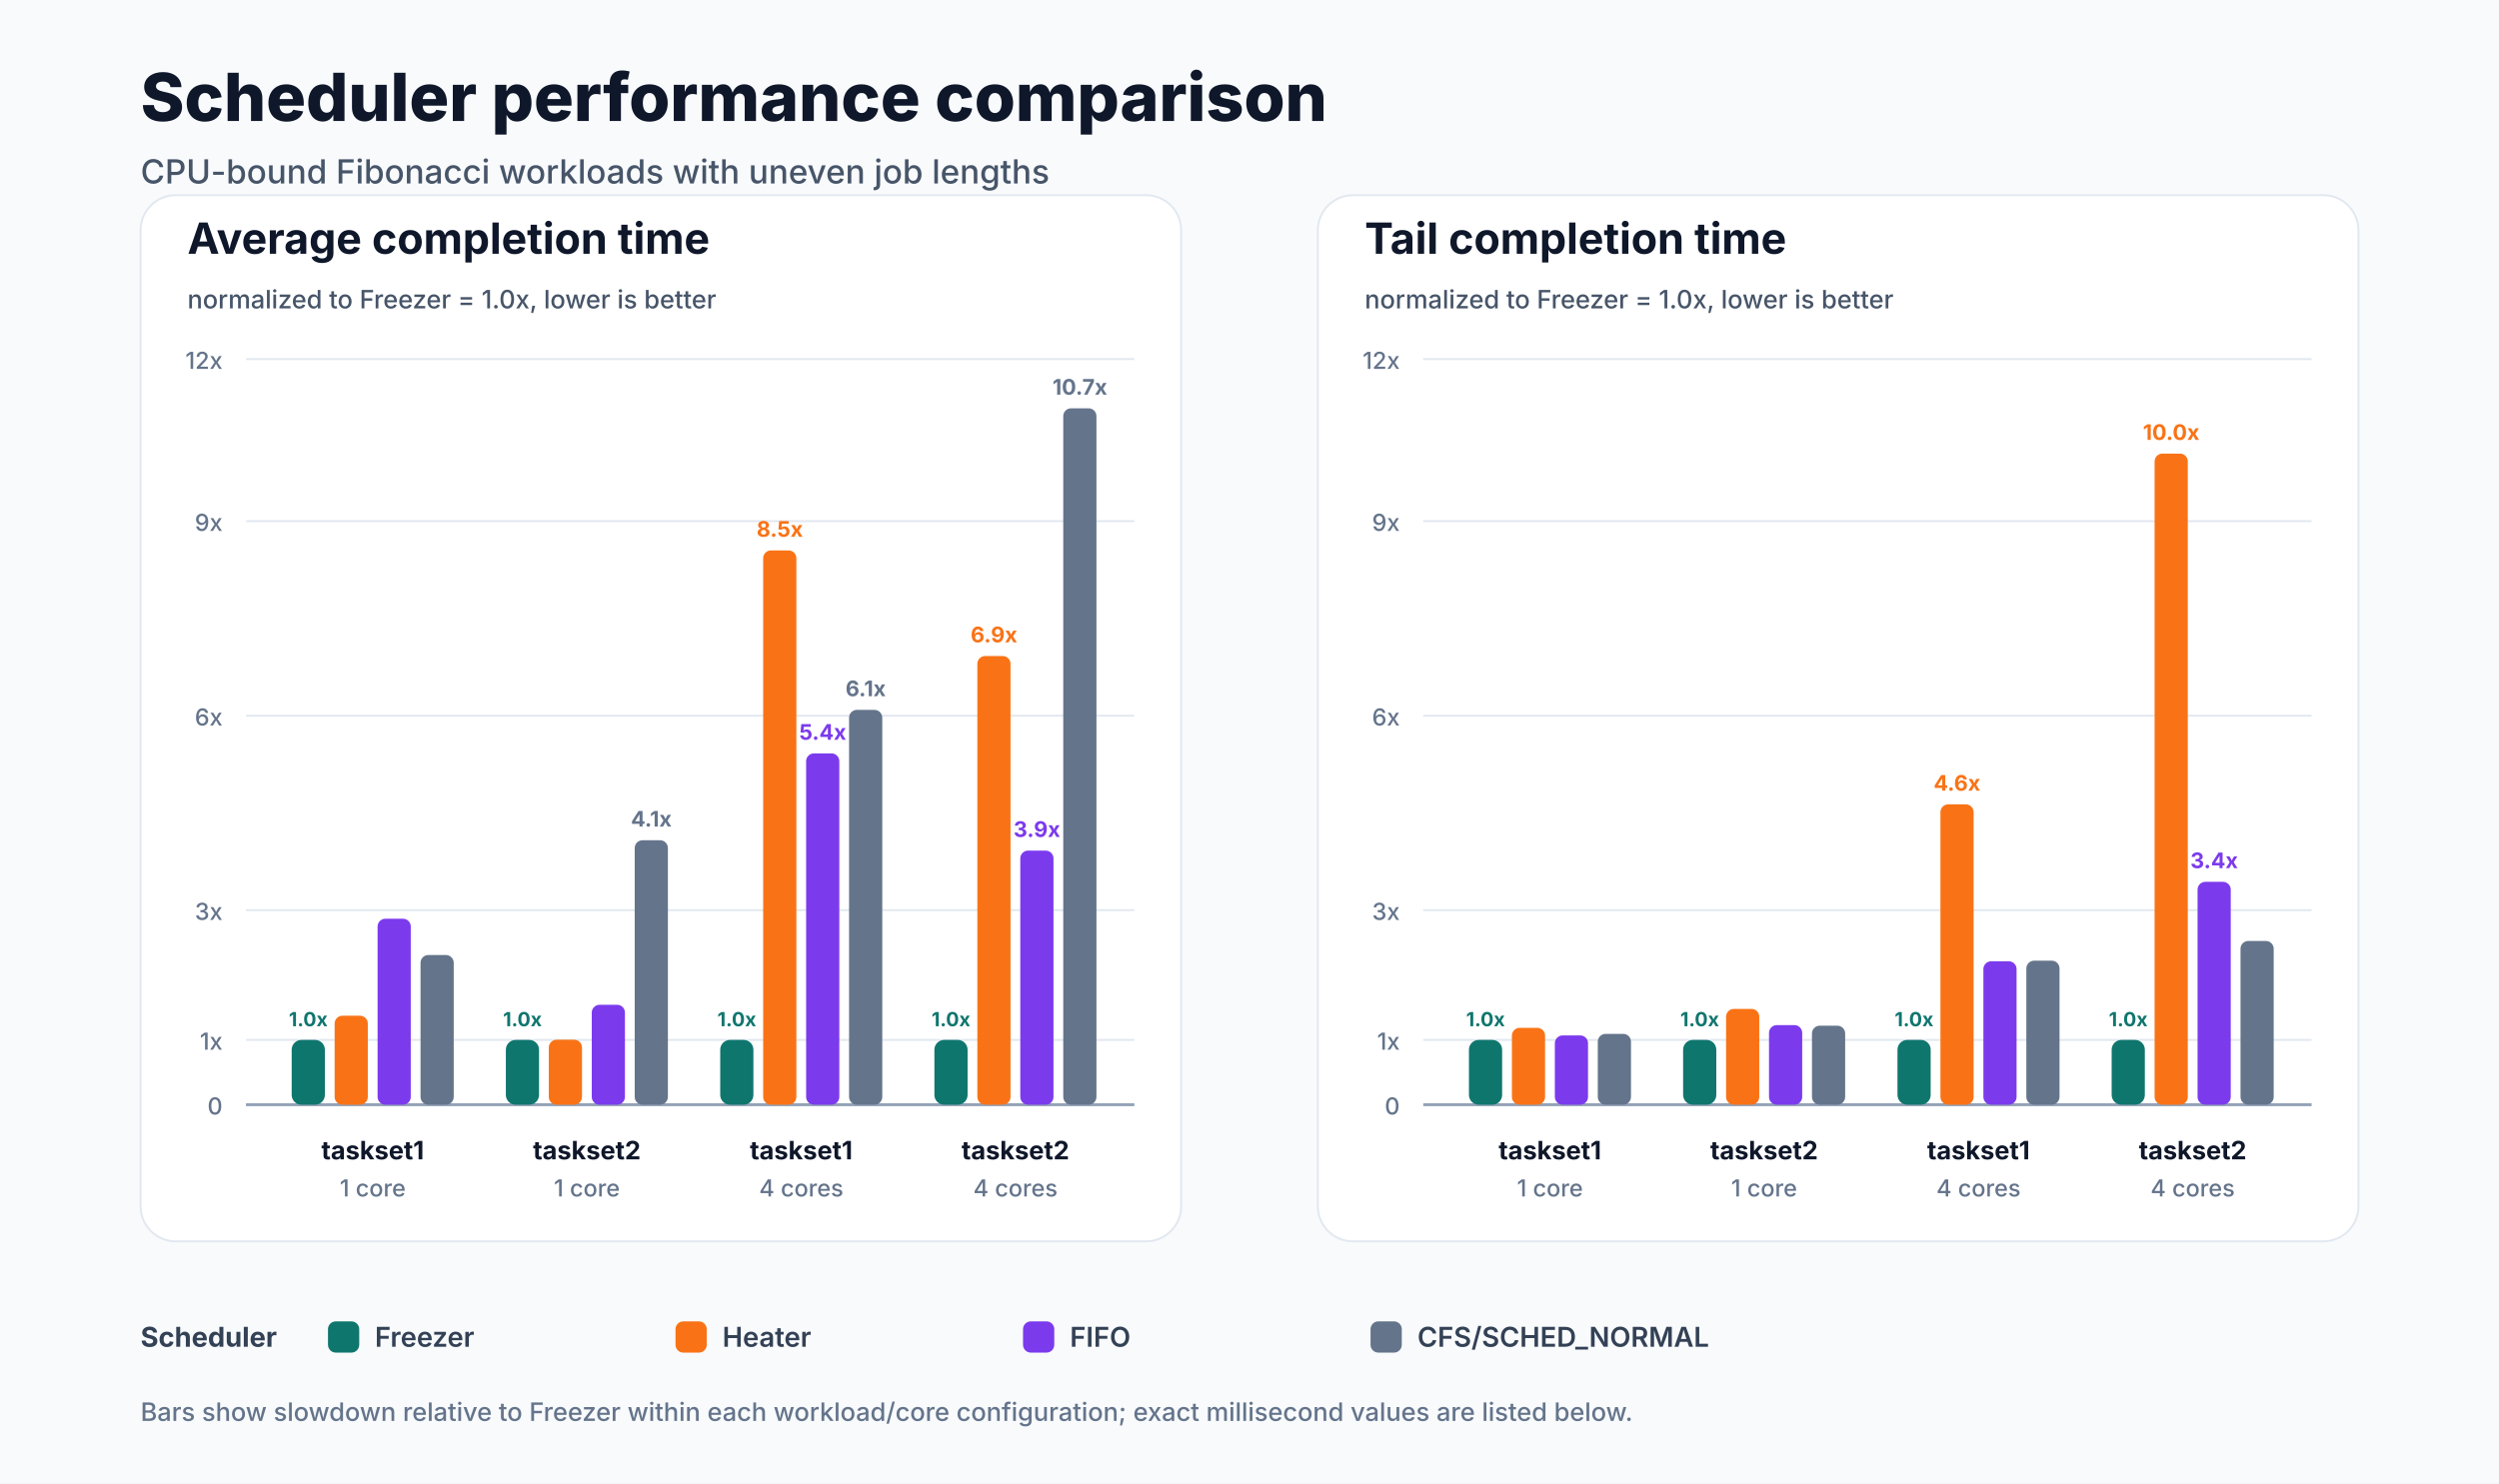
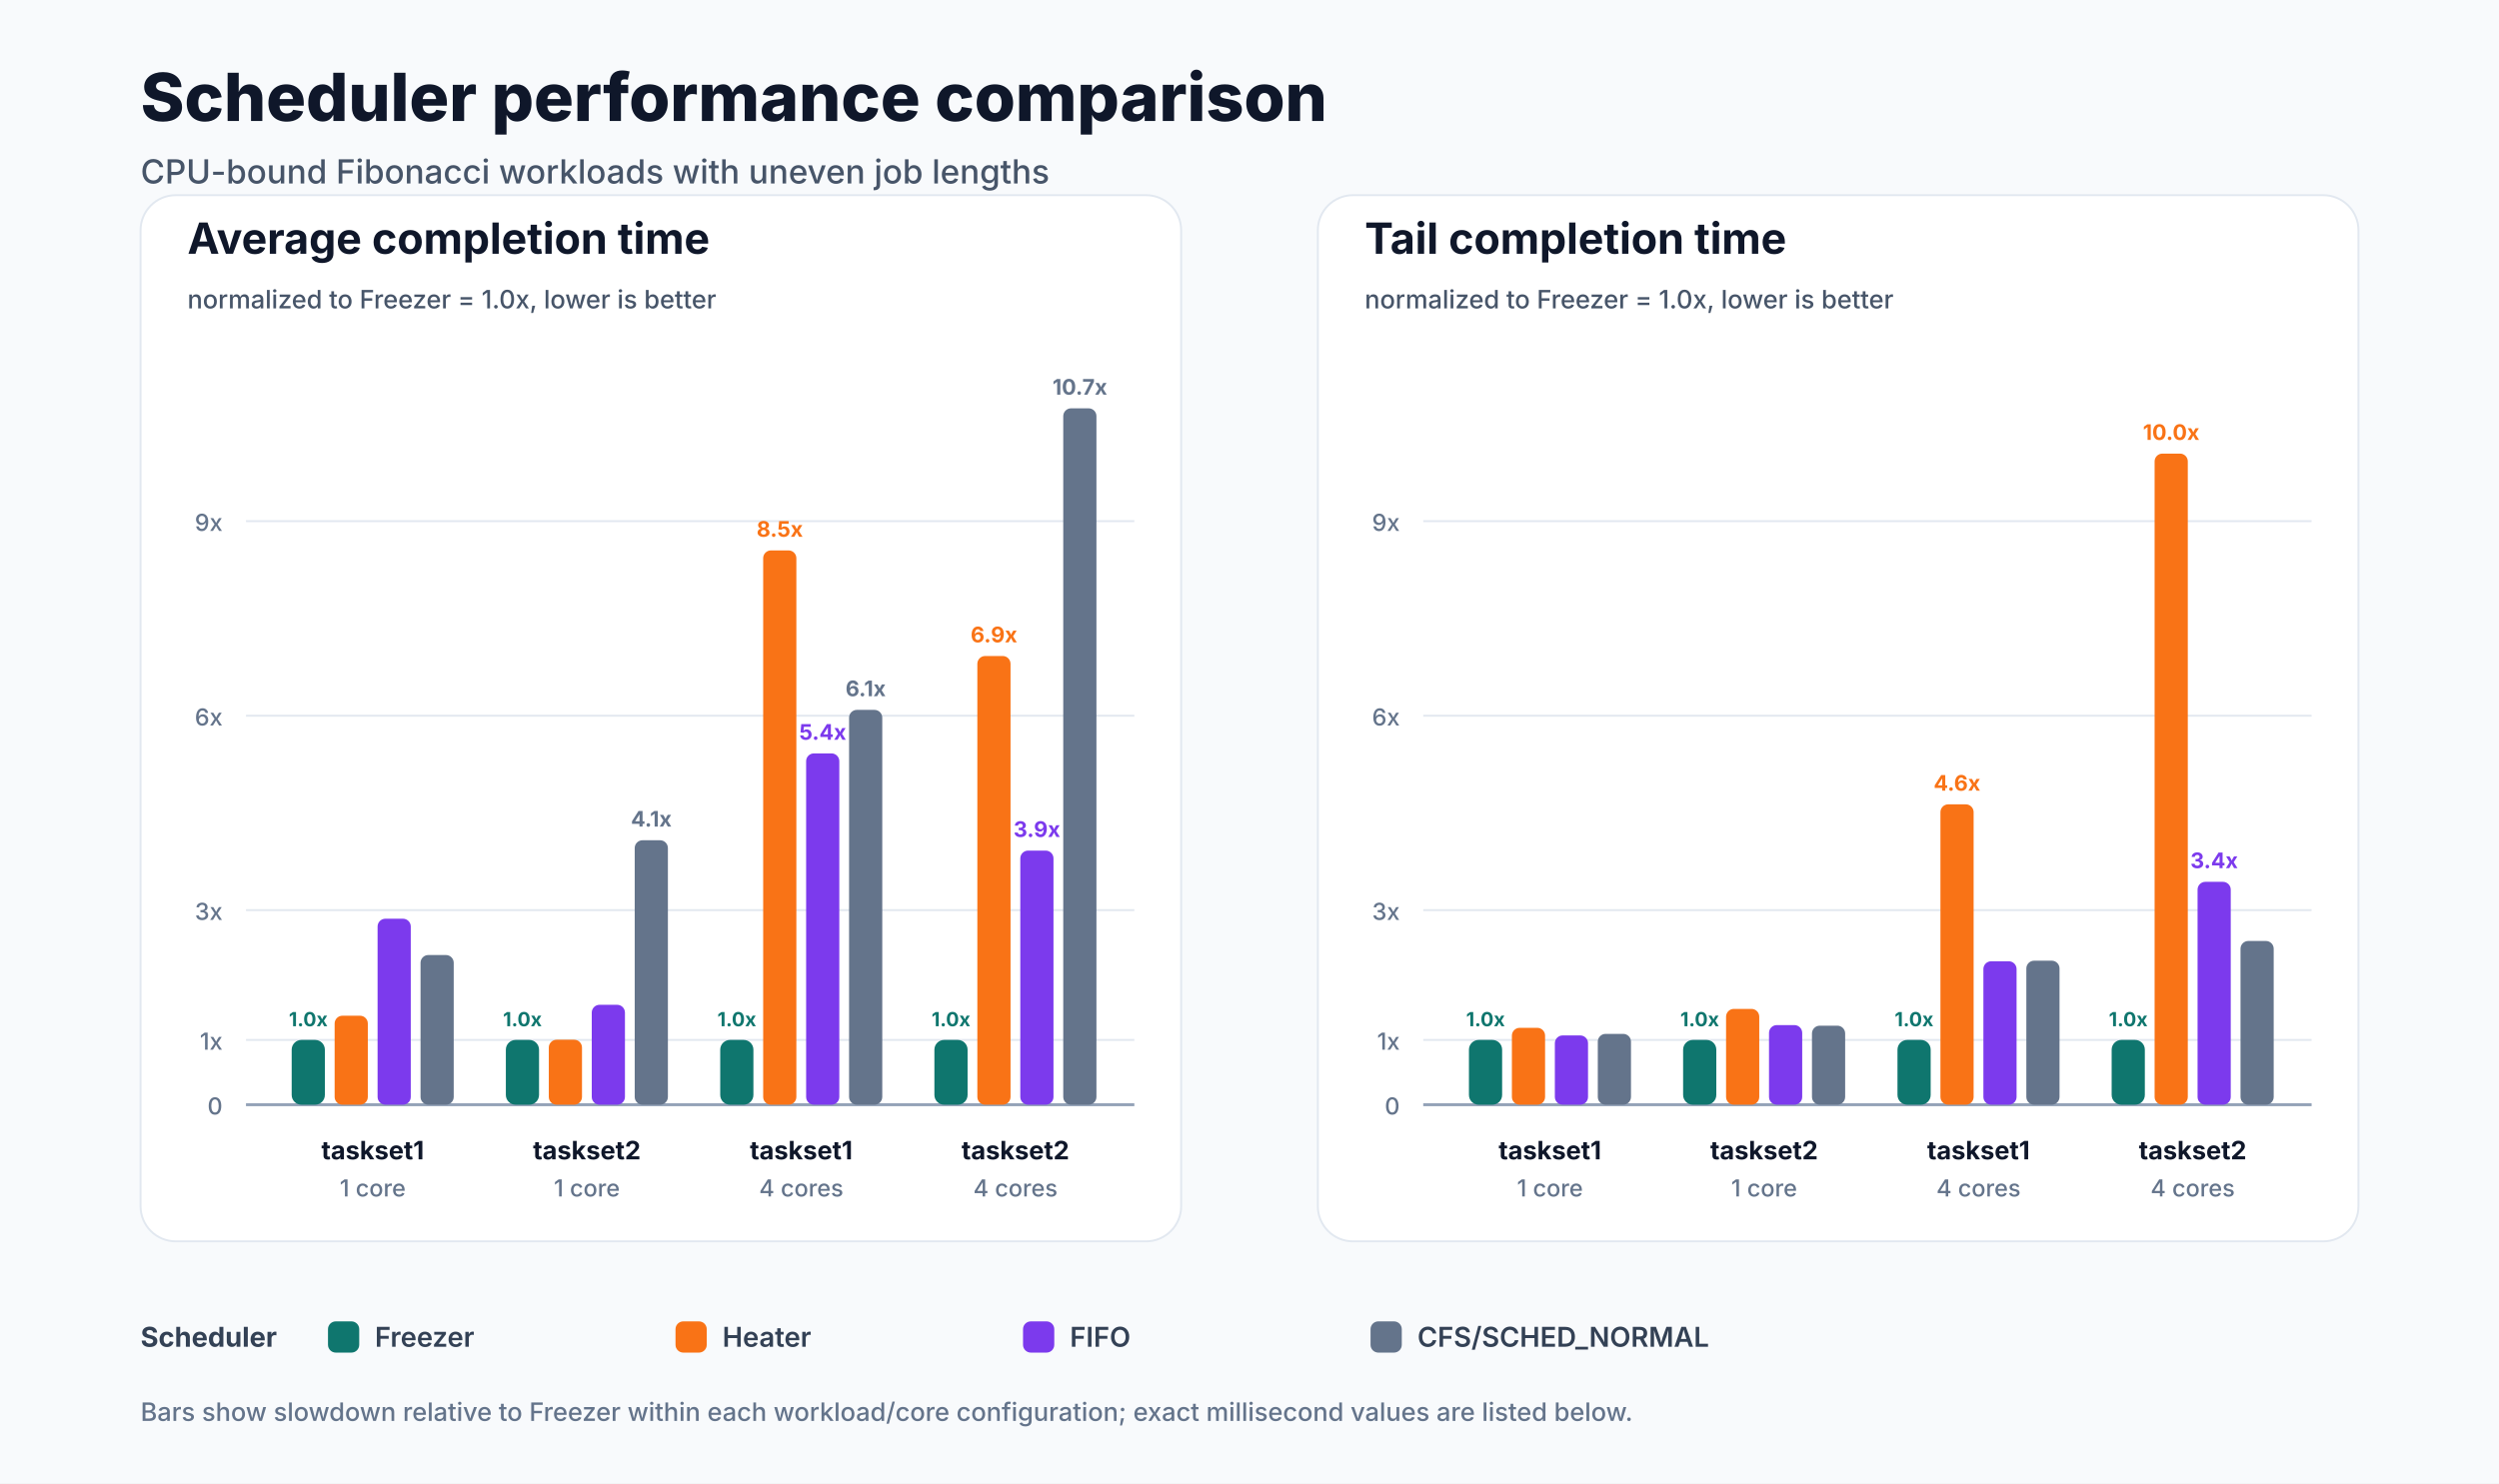
<svg xmlns="http://www.w3.org/2000/svg" width="1280" height="760" viewBox="0 0 1280 760" role="img" aria-labelledby="title desc">
  <rect width="1280" height="760" fill="#f8fafc" />
  <text x="72.0" y="62.0" font-family="Inter, ui-sans-serif, system-ui, -apple-system, BlinkMacSystemFont, Segoe UI, sans-serif" font-size="34" font-weight="800" fill="#0f172a" text-anchor="start">Scheduler performance comparison</text>
  <text x="72.0" y="94.0" font-family="Inter, ui-sans-serif, system-ui, -apple-system, BlinkMacSystemFont, Segoe UI, sans-serif" font-size="17" font-weight="500" fill="#475569" text-anchor="start">CPU-bound Fibonacci workloads with uneven job lengths</text>
  <rect x="72.0" y="100.0" width="533.0" height="536.0" rx="18" fill="#ffffff" stroke="#e2e8f0" />
  <text x="96.0" y="130.0" font-family="Inter, ui-sans-serif, system-ui, -apple-system, BlinkMacSystemFont, Segoe UI, sans-serif" font-size="22" font-weight="750" fill="#0f172a" text-anchor="start">Average completion time</text>
  <text x="96.0" y="158.0" font-family="Inter, ui-sans-serif, system-ui, -apple-system, BlinkMacSystemFont, Segoe UI, sans-serif" font-size="13" font-weight="500" fill="#475569" text-anchor="start">normalized to Freezer = 1.0x, lower is better</text>
  <line x1="126.0" y1="566.0" x2="581.0" y2="566.0" stroke="#e2e8f0" stroke-width="1" />
  <text x="114.0" y="571.0" font-family="Inter, ui-sans-serif, system-ui, -apple-system, BlinkMacSystemFont, Segoe UI, sans-serif" font-size="12" font-weight="500" fill="#64748b" text-anchor="end">0</text>
  <line x1="126.0" y1="532.8" x2="581.0" y2="532.8" stroke="#e2e8f0" stroke-width="1" />
  <text x="114.0" y="537.8" font-family="Inter, ui-sans-serif, system-ui, -apple-system, BlinkMacSystemFont, Segoe UI, sans-serif" font-size="12" font-weight="500" fill="#64748b" text-anchor="end">1x</text>
  <line x1="126.0" y1="466.3" x2="581.0" y2="466.3" stroke="#e2e8f0" stroke-width="1" />
  <text x="114.0" y="471.3" font-family="Inter, ui-sans-serif, system-ui, -apple-system, BlinkMacSystemFont, Segoe UI, sans-serif" font-size="12" font-weight="500" fill="#64748b" text-anchor="end">3x</text>
  <line x1="126.0" y1="366.7" x2="581.0" y2="366.7" stroke="#e2e8f0" stroke-width="1" />
  <text x="114.0" y="371.7" font-family="Inter, ui-sans-serif, system-ui, -apple-system, BlinkMacSystemFont, Segoe UI, sans-serif" font-size="12" font-weight="500" fill="#64748b" text-anchor="end">6x</text>
  <line x1="126.0" y1="267.0" x2="581.0" y2="267.0" stroke="#e2e8f0" stroke-width="1" />
  <text x="114.0" y="272.0" font-family="Inter, ui-sans-serif, system-ui, -apple-system, BlinkMacSystemFont, Segoe UI, sans-serif" font-size="12" font-weight="500" fill="#64748b" text-anchor="end">9x</text>
-   <line x1="126.0" y1="184.0" x2="581.0" y2="184.0" stroke="#e2e8f0" stroke-width="1" />
-   <text x="114.0" y="189.0" font-family="Inter, ui-sans-serif, system-ui, -apple-system, BlinkMacSystemFont, Segoe UI, sans-serif" font-size="12" font-weight="500" fill="#64748b" text-anchor="end">12x</text>
  <line x1="126.0" y1="566.0" x2="581.0" y2="566.0" stroke="#94a3b8" stroke-width="1.5" />
  <rect x="149.4" y="532.8" width="17" height="33.2" rx="5" fill="#0f766e" />
  <text x="157.9" y="525.8" font-family="Inter, ui-sans-serif, system-ui, -apple-system, BlinkMacSystemFont, Segoe UI, sans-serif" font-size="10" font-weight="700" fill="#0f766e" text-anchor="middle">1.0x</text>
  <rect x="171.4" y="520.4" width="17" height="45.6" rx="4" fill="#f97316" />
  <rect x="193.4" y="470.7" width="17" height="95.3" rx="4" fill="#7c3aed" />
  <rect x="215.4" y="489.3" width="17" height="76.7" rx="4" fill="#64748b" />
  <text x="190.9" y="594.0" font-family="Inter, ui-sans-serif, system-ui, -apple-system, BlinkMacSystemFont, Segoe UI, sans-serif" font-size="13" font-weight="650" fill="#0f172a" text-anchor="middle">taskset1</text>
  <text x="190.9" y="613.0" font-family="Inter, ui-sans-serif, system-ui, -apple-system, BlinkMacSystemFont, Segoe UI, sans-serif" font-size="12" font-weight="500" fill="#64748b" text-anchor="middle">1 core</text>
  <rect x="259.1" y="532.8" width="17" height="33.2" rx="5" fill="#0f766e" />
  <text x="267.6" y="525.8" font-family="Inter, ui-sans-serif, system-ui, -apple-system, BlinkMacSystemFont, Segoe UI, sans-serif" font-size="10" font-weight="700" fill="#0f766e" text-anchor="middle">1.0x</text>
  <rect x="281.1" y="532.7" width="17" height="33.3" rx="4" fill="#f97316" />
  <rect x="303.1" y="514.8" width="17" height="51.2" rx="4" fill="#7c3aed" />
  <rect x="325.1" y="430.5" width="17" height="135.5" rx="4" fill="#64748b" />
  <text x="333.6" y="423.5" font-family="Inter, ui-sans-serif, system-ui, -apple-system, BlinkMacSystemFont, Segoe UI, sans-serif" font-size="11" font-weight="700" fill="#64748b" text-anchor="middle">4.1x</text>
  <text x="300.6" y="594.0" font-family="Inter, ui-sans-serif, system-ui, -apple-system, BlinkMacSystemFont, Segoe UI, sans-serif" font-size="13" font-weight="650" fill="#0f172a" text-anchor="middle">taskset2</text>
  <text x="300.6" y="613.0" font-family="Inter, ui-sans-serif, system-ui, -apple-system, BlinkMacSystemFont, Segoe UI, sans-serif" font-size="12" font-weight="500" fill="#64748b" text-anchor="middle">1 core</text>
  <rect x="368.9" y="532.8" width="17" height="33.2" rx="5" fill="#0f766e" />
  <text x="377.4" y="525.8" font-family="Inter, ui-sans-serif, system-ui, -apple-system, BlinkMacSystemFont, Segoe UI, sans-serif" font-size="10" font-weight="700" fill="#0f766e" text-anchor="middle">1.0x</text>
  <rect x="390.9" y="282.0" width="17" height="284.0" rx="4" fill="#f97316" />
  <text x="399.4" y="275.0" font-family="Inter, ui-sans-serif, system-ui, -apple-system, BlinkMacSystemFont, Segoe UI, sans-serif" font-size="11" font-weight="700" fill="#f97316" text-anchor="middle">8.5x</text>
  <rect x="412.9" y="386.0" width="17" height="180.0" rx="4" fill="#7c3aed" />
  <text x="421.4" y="379.0" font-family="Inter, ui-sans-serif, system-ui, -apple-system, BlinkMacSystemFont, Segoe UI, sans-serif" font-size="11" font-weight="700" fill="#7c3aed" text-anchor="middle">5.4x</text>
  <rect x="434.9" y="363.7" width="17" height="202.3" rx="4" fill="#64748b" />
  <text x="443.4" y="356.7" font-family="Inter, ui-sans-serif, system-ui, -apple-system, BlinkMacSystemFont, Segoe UI, sans-serif" font-size="11" font-weight="700" fill="#64748b" text-anchor="middle">6.1x</text>
  <text x="410.4" y="594.0" font-family="Inter, ui-sans-serif, system-ui, -apple-system, BlinkMacSystemFont, Segoe UI, sans-serif" font-size="13" font-weight="650" fill="#0f172a" text-anchor="middle">taskset1</text>
  <text x="410.4" y="613.0" font-family="Inter, ui-sans-serif, system-ui, -apple-system, BlinkMacSystemFont, Segoe UI, sans-serif" font-size="12" font-weight="500" fill="#64748b" text-anchor="middle">4 cores</text>
  <rect x="478.6" y="532.8" width="17" height="33.2" rx="5" fill="#0f766e" />
  <text x="487.1" y="525.8" font-family="Inter, ui-sans-serif, system-ui, -apple-system, BlinkMacSystemFont, Segoe UI, sans-serif" font-size="10" font-weight="700" fill="#0f766e" text-anchor="middle">1.0x</text>
  <rect x="500.6" y="336.1" width="17" height="229.9" rx="4" fill="#f97316" />
  <text x="509.1" y="329.1" font-family="Inter, ui-sans-serif, system-ui, -apple-system, BlinkMacSystemFont, Segoe UI, sans-serif" font-size="11" font-weight="700" fill="#f97316" text-anchor="middle">6.9x</text>
  <rect x="522.6" y="435.8" width="17" height="130.2" rx="4" fill="#7c3aed" />
  <text x="531.1" y="428.8" font-family="Inter, ui-sans-serif, system-ui, -apple-system, BlinkMacSystemFont, Segoe UI, sans-serif" font-size="11" font-weight="700" fill="#7c3aed" text-anchor="middle">3.9x</text>
  <rect x="544.6" y="209.2" width="17" height="356.8" rx="4" fill="#64748b" />
  <text x="553.1" y="202.2" font-family="Inter, ui-sans-serif, system-ui, -apple-system, BlinkMacSystemFont, Segoe UI, sans-serif" font-size="11" font-weight="700" fill="#64748b" text-anchor="middle">10.7x</text>
  <text x="520.1" y="594.0" font-family="Inter, ui-sans-serif, system-ui, -apple-system, BlinkMacSystemFont, Segoe UI, sans-serif" font-size="13" font-weight="650" fill="#0f172a" text-anchor="middle">taskset2</text>
  <text x="520.1" y="613.0" font-family="Inter, ui-sans-serif, system-ui, -apple-system, BlinkMacSystemFont, Segoe UI, sans-serif" font-size="12" font-weight="500" fill="#64748b" text-anchor="middle">4 cores</text>
  <rect x="675.0" y="100.0" width="533.0" height="536.0" rx="18" fill="#ffffff" stroke="#e2e8f0" />
  <text x="699.0" y="130.0" font-family="Inter, ui-sans-serif, system-ui, -apple-system, BlinkMacSystemFont, Segoe UI, sans-serif" font-size="22" font-weight="750" fill="#0f172a" text-anchor="start">Tail completion time</text>
  <text x="699.0" y="158.0" font-family="Inter, ui-sans-serif, system-ui, -apple-system, BlinkMacSystemFont, Segoe UI, sans-serif" font-size="13" font-weight="500" fill="#475569" text-anchor="start">normalized to Freezer = 1.0x, lower is better</text>
  <line x1="729.0" y1="566.0" x2="1184.0" y2="566.0" stroke="#e2e8f0" stroke-width="1" />
  <text x="717.0" y="571.0" font-family="Inter, ui-sans-serif, system-ui, -apple-system, BlinkMacSystemFont, Segoe UI, sans-serif" font-size="12" font-weight="500" fill="#64748b" text-anchor="end">0</text>
  <line x1="729.0" y1="532.8" x2="1184.0" y2="532.8" stroke="#e2e8f0" stroke-width="1" />
  <text x="717.0" y="537.8" font-family="Inter, ui-sans-serif, system-ui, -apple-system, BlinkMacSystemFont, Segoe UI, sans-serif" font-size="12" font-weight="500" fill="#64748b" text-anchor="end">1x</text>
  <line x1="729.0" y1="466.3" x2="1184.0" y2="466.3" stroke="#e2e8f0" stroke-width="1" />
  <text x="717.0" y="471.3" font-family="Inter, ui-sans-serif, system-ui, -apple-system, BlinkMacSystemFont, Segoe UI, sans-serif" font-size="12" font-weight="500" fill="#64748b" text-anchor="end">3x</text>
  <line x1="729.0" y1="366.7" x2="1184.0" y2="366.7" stroke="#e2e8f0" stroke-width="1" />
  <text x="717.0" y="371.7" font-family="Inter, ui-sans-serif, system-ui, -apple-system, BlinkMacSystemFont, Segoe UI, sans-serif" font-size="12" font-weight="500" fill="#64748b" text-anchor="end">6x</text>
  <line x1="729.0" y1="267.0" x2="1184.0" y2="267.0" stroke="#e2e8f0" stroke-width="1" />
  <text x="717.0" y="272.0" font-family="Inter, ui-sans-serif, system-ui, -apple-system, BlinkMacSystemFont, Segoe UI, sans-serif" font-size="12" font-weight="500" fill="#64748b" text-anchor="end">9x</text>
-   <line x1="729.0" y1="184.0" x2="1184.0" y2="184.0" stroke="#e2e8f0" stroke-width="1" />
-   <text x="717.0" y="189.0" font-family="Inter, ui-sans-serif, system-ui, -apple-system, BlinkMacSystemFont, Segoe UI, sans-serif" font-size="12" font-weight="500" fill="#64748b" text-anchor="end">12x</text>
  <line x1="729.0" y1="566.0" x2="1184.0" y2="566.0" stroke="#94a3b8" stroke-width="1.5" />
  <rect x="752.4" y="532.8" width="17" height="33.2" rx="5" fill="#0f766e" />
  <text x="760.9" y="525.8" font-family="Inter, ui-sans-serif, system-ui, -apple-system, BlinkMacSystemFont, Segoe UI, sans-serif" font-size="10" font-weight="700" fill="#0f766e" text-anchor="middle">1.0x</text>
  <rect x="774.4" y="526.6" width="17" height="39.4" rx="4" fill="#f97316" />
  <rect x="796.4" y="530.5" width="17" height="35.5" rx="4" fill="#7c3aed" />
  <rect x="818.4" y="529.7" width="17" height="36.3" rx="4" fill="#64748b" />
  <text x="793.9" y="594.0" font-family="Inter, ui-sans-serif, system-ui, -apple-system, BlinkMacSystemFont, Segoe UI, sans-serif" font-size="13" font-weight="650" fill="#0f172a" text-anchor="middle">taskset1</text>
  <text x="793.9" y="613.0" font-family="Inter, ui-sans-serif, system-ui, -apple-system, BlinkMacSystemFont, Segoe UI, sans-serif" font-size="12" font-weight="500" fill="#64748b" text-anchor="middle">1 core</text>
  <rect x="862.1" y="532.8" width="17" height="33.2" rx="5" fill="#0f766e" />
  <text x="870.6" y="525.8" font-family="Inter, ui-sans-serif, system-ui, -apple-system, BlinkMacSystemFont, Segoe UI, sans-serif" font-size="10" font-weight="700" fill="#0f766e" text-anchor="middle">1.0x</text>
  <rect x="884.1" y="516.9" width="17" height="49.1" rx="4" fill="#f97316" />
  <rect x="906.1" y="525.2" width="17" height="40.8" rx="4" fill="#7c3aed" />
  <rect x="928.1" y="525.5" width="17" height="40.5" rx="4" fill="#64748b" />
  <text x="903.6" y="594.0" font-family="Inter, ui-sans-serif, system-ui, -apple-system, BlinkMacSystemFont, Segoe UI, sans-serif" font-size="13" font-weight="650" fill="#0f172a" text-anchor="middle">taskset2</text>
  <text x="903.6" y="613.0" font-family="Inter, ui-sans-serif, system-ui, -apple-system, BlinkMacSystemFont, Segoe UI, sans-serif" font-size="12" font-weight="500" fill="#64748b" text-anchor="middle">1 core</text>
  <rect x="971.9" y="532.8" width="17" height="33.2" rx="5" fill="#0f766e" />
  <text x="980.4" y="525.8" font-family="Inter, ui-sans-serif, system-ui, -apple-system, BlinkMacSystemFont, Segoe UI, sans-serif" font-size="10" font-weight="700" fill="#0f766e" text-anchor="middle">1.0x</text>
  <rect x="993.9" y="412.1" width="17" height="153.9" rx="4" fill="#f97316" />
  <text x="1002.4" y="405.1" font-family="Inter, ui-sans-serif, system-ui, -apple-system, BlinkMacSystemFont, Segoe UI, sans-serif" font-size="11" font-weight="700" fill="#f97316" text-anchor="middle">4.6x</text>
  <rect x="1015.9" y="492.5" width="17" height="73.5" rx="4" fill="#7c3aed" />
  <rect x="1037.9" y="492.2" width="17" height="73.8" rx="4" fill="#64748b" />
  <text x="1013.4" y="594.0" font-family="Inter, ui-sans-serif, system-ui, -apple-system, BlinkMacSystemFont, Segoe UI, sans-serif" font-size="13" font-weight="650" fill="#0f172a" text-anchor="middle">taskset1</text>
  <text x="1013.4" y="613.0" font-family="Inter, ui-sans-serif, system-ui, -apple-system, BlinkMacSystemFont, Segoe UI, sans-serif" font-size="12" font-weight="500" fill="#64748b" text-anchor="middle">4 cores</text>
  <rect x="1081.6" y="532.8" width="17" height="33.2" rx="5" fill="#0f766e" />
  <text x="1090.1" y="525.8" font-family="Inter, ui-sans-serif, system-ui, -apple-system, BlinkMacSystemFont, Segoe UI, sans-serif" font-size="10" font-weight="700" fill="#0f766e" text-anchor="middle">1.0x</text>
  <rect x="1103.6" y="232.4" width="17" height="333.6" rx="4" fill="#f97316" />
  <text x="1112.1" y="225.4" font-family="Inter, ui-sans-serif, system-ui, -apple-system, BlinkMacSystemFont, Segoe UI, sans-serif" font-size="11" font-weight="700" fill="#f97316" text-anchor="middle">10.0x</text>
  <rect x="1125.6" y="451.8" width="17" height="114.2" rx="4" fill="#7c3aed" />
  <text x="1134.1" y="444.8" font-family="Inter, ui-sans-serif, system-ui, -apple-system, BlinkMacSystemFont, Segoe UI, sans-serif" font-size="11" font-weight="700" fill="#7c3aed" text-anchor="middle">3.4x</text>
  <rect x="1147.6" y="482.1" width="17" height="83.9" rx="4" fill="#64748b" />
  <text x="1123.1" y="594.0" font-family="Inter, ui-sans-serif, system-ui, -apple-system, BlinkMacSystemFont, Segoe UI, sans-serif" font-size="13" font-weight="650" fill="#0f172a" text-anchor="middle">taskset2</text>
  <text x="1123.1" y="613.0" font-family="Inter, ui-sans-serif, system-ui, -apple-system, BlinkMacSystemFont, Segoe UI, sans-serif" font-size="12" font-weight="500" fill="#64748b" text-anchor="middle">4 cores</text>
  <text x="72.0" y="690.0" font-family="Inter, ui-sans-serif, system-ui, -apple-system, BlinkMacSystemFont, Segoe UI, sans-serif" font-size="14" font-weight="750" fill="#334155" text-anchor="start">Scheduler</text>
  <rect x="168.0" y="677.0" width="16" height="16" rx="4" fill="#0f766e" />
  <text x="192.0" y="690.0" font-family="Inter, ui-sans-serif, system-ui, -apple-system, BlinkMacSystemFont, Segoe UI, sans-serif" font-size="14" font-weight="600" fill="#334155" text-anchor="start">Freezer</text>
  <rect x="346.0" y="677.0" width="16" height="16" rx="4" fill="#f97316" />
  <text x="370.0" y="690.0" font-family="Inter, ui-sans-serif, system-ui, -apple-system, BlinkMacSystemFont, Segoe UI, sans-serif" font-size="14" font-weight="600" fill="#334155" text-anchor="start">Heater</text>
  <rect x="524.0" y="677.0" width="16" height="16" rx="4" fill="#7c3aed" />
  <text x="548.0" y="690.0" font-family="Inter, ui-sans-serif, system-ui, -apple-system, BlinkMacSystemFont, Segoe UI, sans-serif" font-size="14" font-weight="600" fill="#334155" text-anchor="start">FIFO</text>
  <rect x="702.0" y="677.0" width="16" height="16" rx="4" fill="#64748b" />
  <text x="726.0" y="690.0" font-family="Inter, ui-sans-serif, system-ui, -apple-system, BlinkMacSystemFont, Segoe UI, sans-serif" font-size="14" font-weight="600" fill="#334155" text-anchor="start">CFS/SCHED_NORMAL</text>
  <text x="72.0" y="728.0" font-family="Inter, ui-sans-serif, system-ui, -apple-system, BlinkMacSystemFont, Segoe UI, sans-serif" font-size="13" font-weight="500" fill="#64748b" text-anchor="start">Bars show slowdown relative to Freezer within each workload/core configuration; exact millisecond values are listed below.</text>
</svg>
